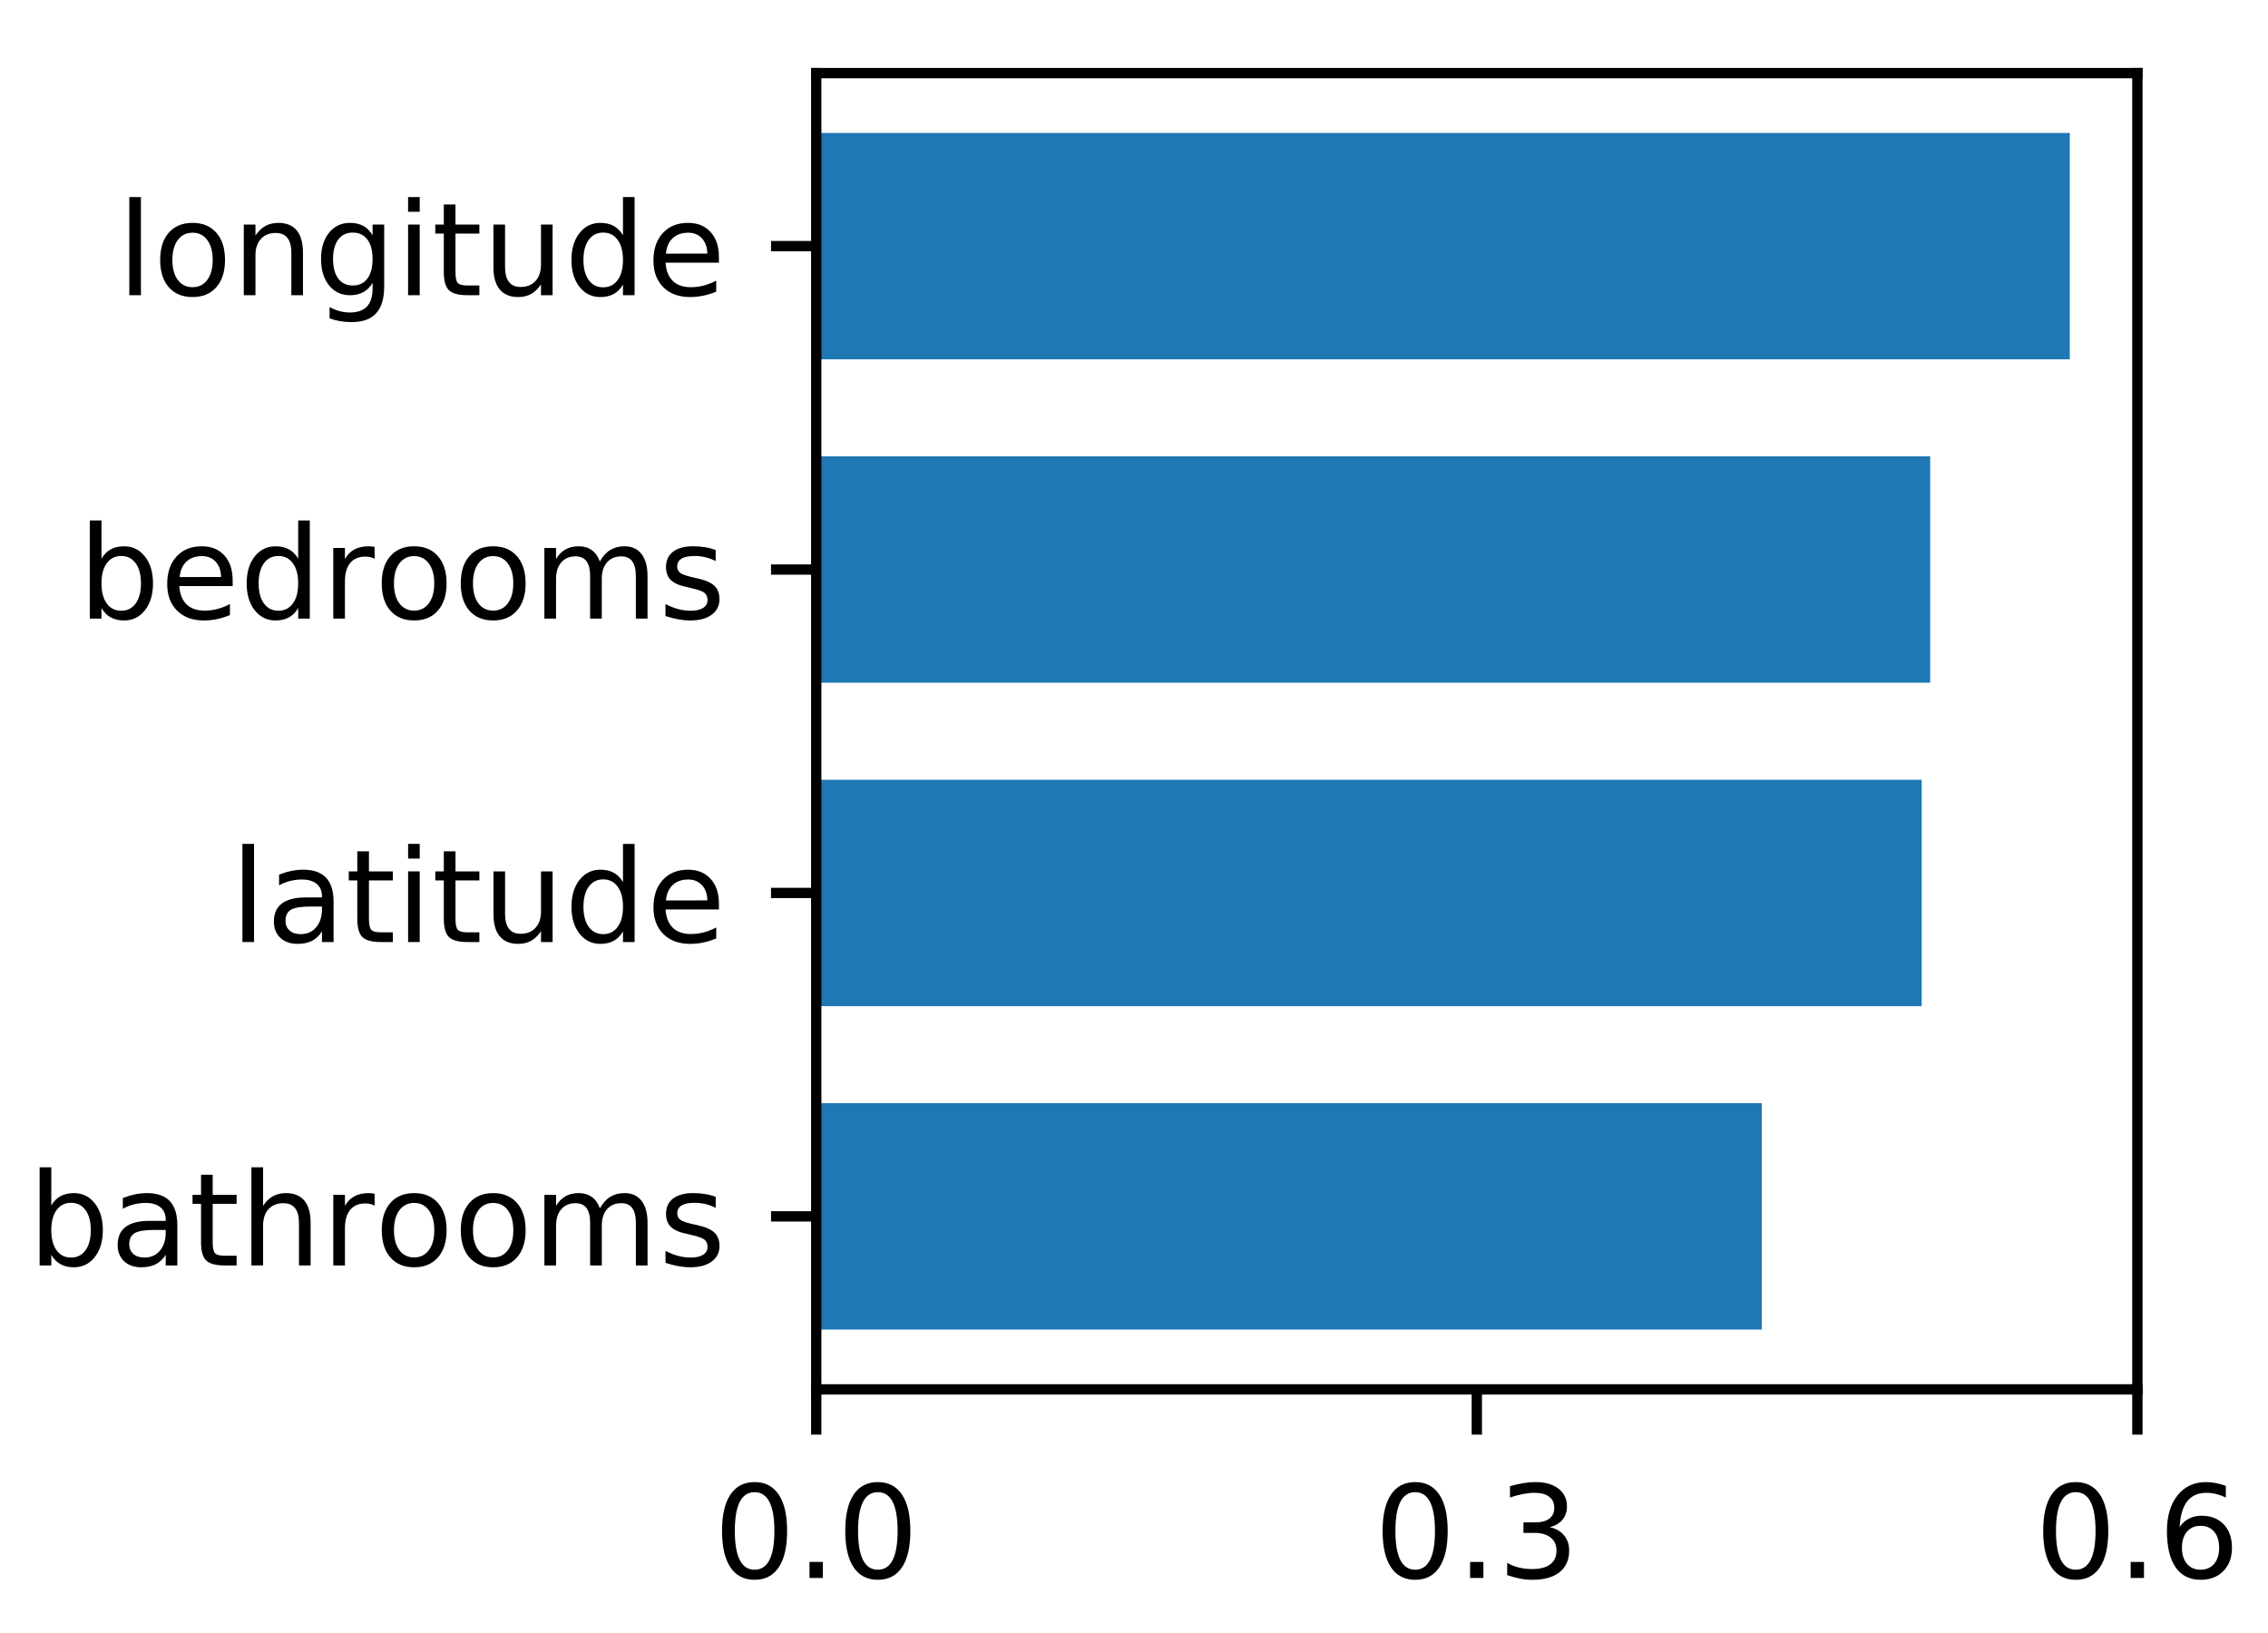
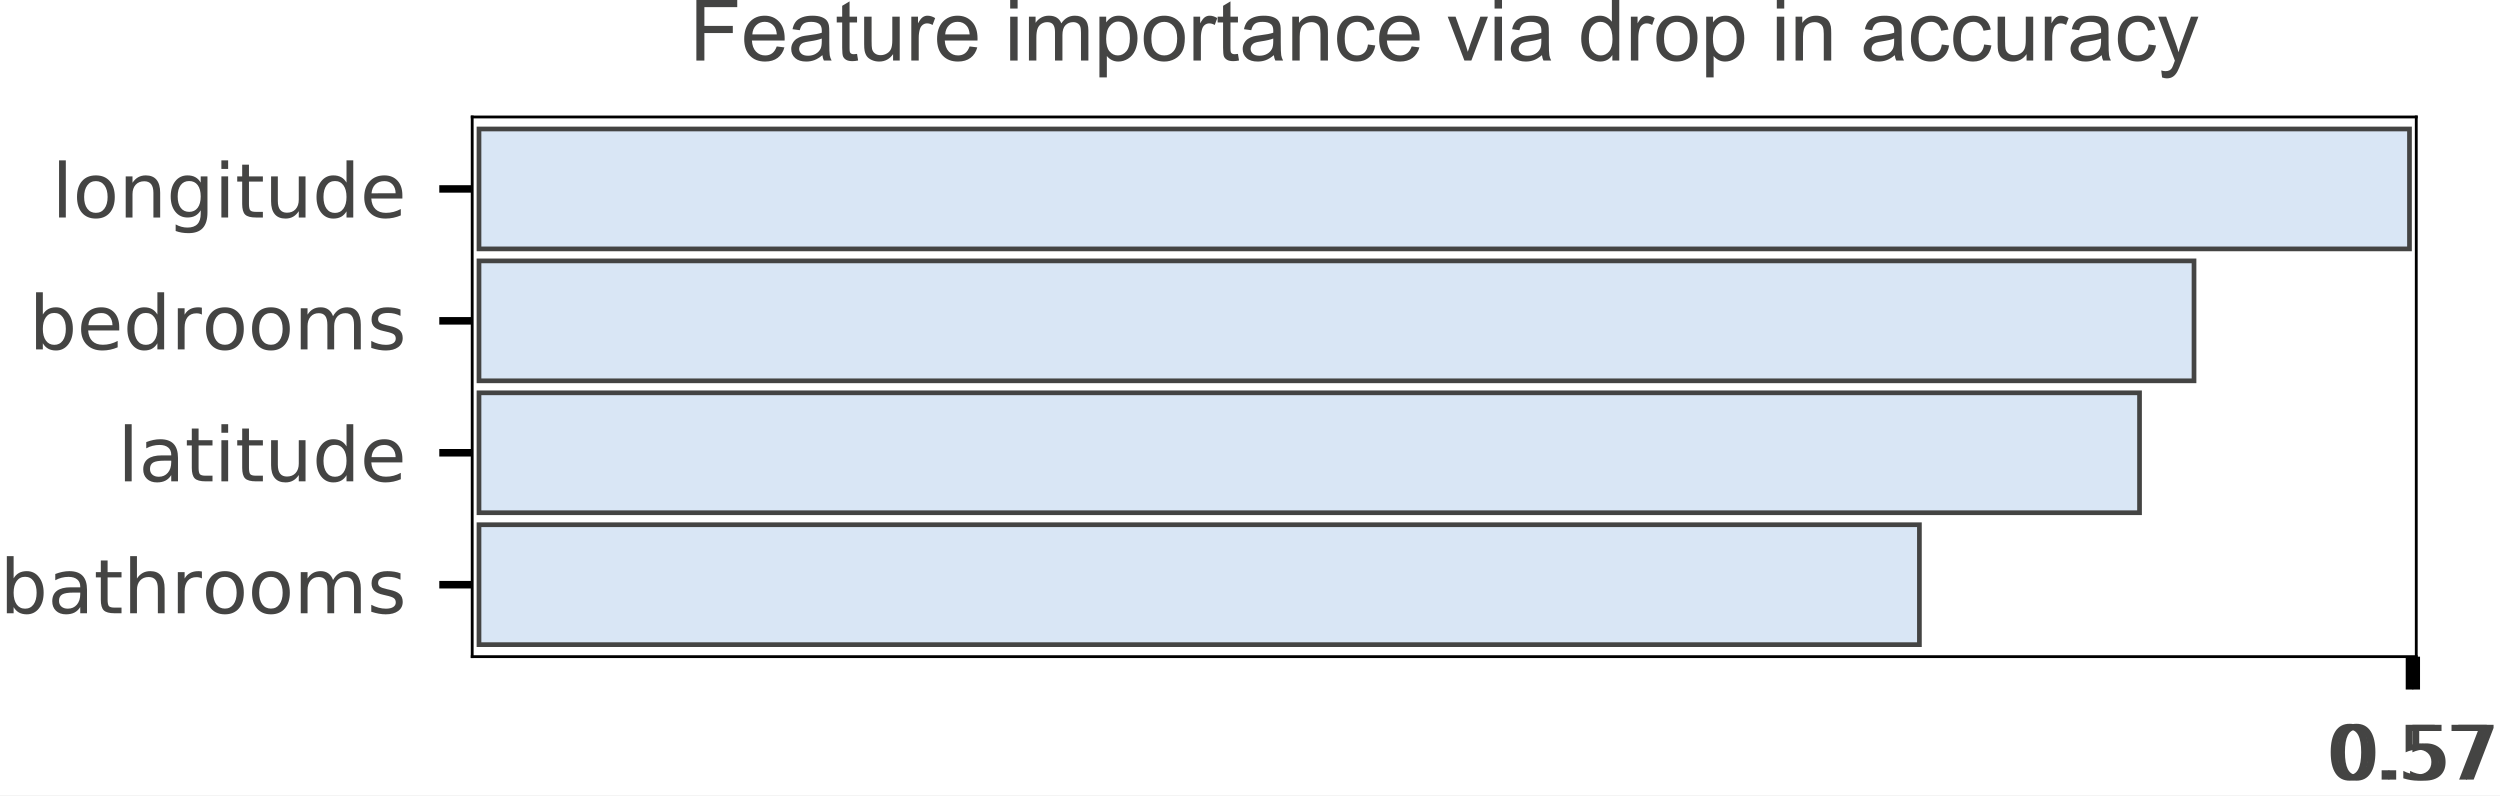
- <svg xmlns="http://www.w3.org/2000/svg" xmlns:xlink="http://www.w3.org/1999/xlink" height="126.398pt" version="1.1" viewBox="0 0 175.582 126.398" width="175.582pt">
+ <svg xmlns="http://www.w3.org/2000/svg" xmlns:xlink="http://www.w3.org/1999/xlink" height="84.585pt" version="1.1" viewBox="0 0 265.905 84.585" width="265.905pt">
  <defs>
    <style type="text/css">
*{stroke-linecap:butt;stroke-linejoin:round;}
  </style>
  </defs>
  <g id="figure_1">
    <g id="patch_1">
-       <path d="M 0 126.398  L 175.582 126.398  L 175.582 0  L 0 0  z " style="fill:#ffffff;" />
+       <path d="M 0 84.585  L 265.905 84.585  L 265.905 0  L 0 0  z " style="fill:#ffffff;" />
    </g>
    <g id="axes_1">
      <g id="patch_2">
-         <path d="M 63.19 107.56  L 165.47 107.56  L 165.47 5.66  L 63.19 5.66  z " style="fill:#ffffff;" />
+         <path d="M 50.224 69.842  L 256.999 69.842  L 256.999 12.442  L 50.224 12.442  z " style="fill:#ffffff;" />
      </g>
      <g id="patch_3">
-         <path clip-path="url(#pc31d99a3a7)" d="M 63.19 102.928  L 136.391 102.928  L 136.391 85.402  L 63.19 85.402  z " style="fill:#1f77b4;" />
+         <path clip-path="url(#pfdb2f5b9d9)" d="M 50.946 13.718  L 256.277 13.718  L 256.277 26.473  L 50.946 26.473  z " style="fill:#d9e6f5;stroke:#444443;stroke-linejoin:miter;stroke-width:0.5;" />
      </g>
      <g id="patch_4">
-         <path clip-path="url(#pc31d99a3a7)" d="M 63.19 77.891  L 148.772 77.891  L 148.772 60.366  L 63.19 60.366  z " style="fill:#1f77b4;" />
+         <path clip-path="url(#pfdb2f5b9d9)" d="M 50.946 27.749  L 233.36 27.749  L 233.36 40.504  L 50.946 40.504  z " style="fill:#d9e6f5;stroke:#444443;stroke-linejoin:miter;stroke-width:0.5;" />
      </g>
      <g id="patch_5">
-         <path clip-path="url(#pc31d99a3a7)" d="M 63.19 52.854  L 149.43 52.854  L 149.43 35.329  L 63.19 35.329  z " style="fill:#1f77b4;" />
+         <path clip-path="url(#pfdb2f5b9d9)" d="M 50.946 41.78  L 227.565 41.78  L 227.565 54.535  L 50.946 54.535  z " style="fill:#d9e6f5;stroke:#444443;stroke-linejoin:miter;stroke-width:0.5;" />
      </g>
      <g id="patch_6">
-         <path clip-path="url(#pc31d99a3a7)" d="M 63.19 27.818  L 160.237 27.818  L 160.237 10.292  L 63.19 10.292  z " style="fill:#1f77b4;" />
+         <path clip-path="url(#pfdb2f5b9d9)" d="M 50.946 55.811  L 204.152 55.811  L 204.152 68.566  L 50.946 68.566  z " style="fill:#d9e6f5;stroke:#444443;stroke-linejoin:miter;stroke-width:0.5;" />
      </g>
      <g id="matplotlib.axis_1">
        <g id="xtick_1">
          <g id="line2d_1">
            <defs>
-               <path d="M 0 0  L 0 3.5  " id="mc02d2077c4" style="stroke:#000000;stroke-width:0.8;" />
-             </defs>
-             <g>
-               <use style="stroke:#000000;stroke-width:0.8;" x="63.19" xlink:href="#mc02d2077c4" y="107.56" />
+               <path d="M 0 0  L 0 3.5  " id="m1417b11c9b" style="stroke:#000000;stroke-width:0.8;" />
+             </defs>
+             <g>
+               <use style="stroke:#000000;stroke-width:0.8;" x="256.277" xlink:href="#m1417b11c9b" y="69.842" />
            </g>
          </g>
          <g id="text_1">
            <defs>
              <path d="M 31.781 66.406  Q 24.172 66.406 20.328 58.906  Q 16.5 51.422 16.5 36.375  Q 16.5 21.391 20.328 13.891  Q 24.172 6.391 31.781 6.391  Q 39.453 6.391 43.281 13.891  Q 47.125 21.391 47.125 36.375  Q 47.125 51.422 43.281 58.906  Q 39.453 66.406 31.781 66.406  z M 31.781 74.219  Q 44.047 74.219 50.516 64.516  Q 56.984 54.828 56.984 36.375  Q 56.984 17.969 50.516 8.266  Q 44.047 -1.422 31.781 -1.422  Q 19.531 -1.422 13.062 8.266  Q 6.594 17.969 6.594 36.375  Q 6.594 54.828 13.062 64.516  Q 19.531 74.219 31.781 74.219  z " id="DejaVuSans-30" />
              <path d="M 10.688 12.406  L 21 12.406  L 21 0  L 10.688 0  z " id="DejaVuSans-2e" />
-             </defs>
-             <g transform="translate(55.23812 122.1584)scale(0.1 -0.1)">
+               <path d="M 10.797 72.906  L 49.516 72.906  L 49.516 64.594  L 19.828 64.594  L 19.828 46.734  Q 21.969 47.469 24.109 47.828  Q 26.266 48.188 28.422 48.188  Q 40.625 48.188 47.75 41.5  Q 54.891 34.812 54.891 23.391  Q 54.891 11.625 47.562 5.094  Q 40.234 -1.422 26.906 -1.422  Q 22.312 -1.422 17.547 -0.641  Q 12.797 0.141 7.719 1.703  L 7.719 11.625  Q 12.109 9.234 16.797 8.062  Q 21.484 6.891 26.703 6.891  Q 35.156 6.891 40.078 11.328  Q 45.016 15.766 45.016 23.391  Q 45.016 31 40.078 35.438  Q 35.156 39.891 26.703 39.891  Q 22.75 39.891 18.812 39.016  Q 14.891 38.141 10.797 36.281  z " id="DejaVuSans-35" />
+               <path d="M 8.203 72.906  L 55.078 72.906  L 55.078 68.703  L 28.609 0  L 18.312 0  L 43.219 64.594  L 8.203 64.594  z " id="DejaVuSans-37" />
+             </defs>
+             <g style="fill:#444443;" transform="translate(247.3704 82.92078)scale(0.08 -0.08)">
              <use xlink:href="#DejaVuSans-30" />
              <use x="63.623" xlink:href="#DejaVuSans-2e" />
-               <use x="95.41" xlink:href="#DejaVuSans-30" />
+               <use x="95.41" xlink:href="#DejaVuSans-35" />
+               <use x="159.033" xlink:href="#DejaVuSans-37" />
            </g>
          </g>
        </g>
        <g id="xtick_2">
          <g id="line2d_2">
            <g>
-               <use style="stroke:#000000;stroke-width:0.8;" x="114.33" xlink:href="#mc02d2077c4" y="107.56" />
+               <use style="stroke:#000000;stroke-width:0.8;" x="256.999" xlink:href="#m1417b11c9b" y="69.842" />
            </g>
          </g>
          <g id="text_2">
-             <defs>
-               <path d="M 40.578 39.312  Q 47.656 37.797 51.625 33  Q 55.609 28.219 55.609 21.188  Q 55.609 10.406 48.188 4.484  Q 40.766 -1.422 27.094 -1.422  Q 22.516 -1.422 17.656 -0.516  Q 12.797 0.391 7.625 2.203  L 7.625 11.719  Q 11.719 9.328 16.594 8.109  Q 21.484 6.891 26.812 6.891  Q 36.078 6.891 40.938 10.547  Q 45.797 14.203 45.797 21.188  Q 45.797 27.641 41.281 31.266  Q 36.766 34.906 28.719 34.906  L 20.219 34.906  L 20.219 43.016  L 29.109 43.016  Q 36.375 43.016 40.234 45.922  Q 44.094 48.828 44.094 54.297  Q 44.094 59.906 40.109 62.906  Q 36.141 65.922 28.719 65.922  Q 24.656 65.922 20.016 65.031  Q 15.375 64.156 9.812 62.312  L 9.812 71.094  Q 15.438 72.656 20.344 73.438  Q 25.25 74.219 29.594 74.219  Q 40.828 74.219 47.359 69.109  Q 53.906 64.016 53.906 55.328  Q 53.906 49.266 50.438 45.094  Q 46.969 40.922 40.578 39.312  z " id="DejaVuSans-33" />
-             </defs>
-             <g transform="translate(106.3784 122.1584)scale(0.1 -0.1)">
+             <g style="fill:#444443;" transform="translate(248.0925 82.92078)scale(0.08 -0.08)">
              <use xlink:href="#DejaVuSans-30" />
              <use x="63.623" xlink:href="#DejaVuSans-2e" />
-               <use x="95.41" xlink:href="#DejaVuSans-33" />
-             </g>
-           </g>
-         </g>
-         <g id="xtick_3">
-           <g id="line2d_3">
-             <g>
-               <use style="stroke:#000000;stroke-width:0.8;" x="165.47" xlink:href="#mc02d2077c4" y="107.56" />
-             </g>
-           </g>
-           <g id="text_3">
-             <defs>
-               <path d="M 33.016 40.375  Q 26.375 40.375 22.484 35.828  Q 18.609 31.297 18.609 23.391  Q 18.609 15.531 22.484 10.953  Q 26.375 6.391 33.016 6.391  Q 39.656 6.391 43.531 10.953  Q 47.406 15.531 47.406 23.391  Q 47.406 31.297 43.531 35.828  Q 39.656 40.375 33.016 40.375  z M 52.594 71.297  L 52.594 62.312  Q 48.875 64.062 45.094 64.984  Q 41.312 65.922 37.594 65.922  Q 27.828 65.922 22.672 59.328  Q 17.531 52.734 16.797 39.406  Q 19.672 43.656 24.016 45.922  Q 28.375 48.188 33.594 48.188  Q 44.578 48.188 50.953 41.516  Q 57.328 34.859 57.328 23.391  Q 57.328 12.156 50.688 5.359  Q 44.047 -1.422 33.016 -1.422  Q 20.359 -1.422 13.672 8.266  Q 6.984 17.969 6.984 36.375  Q 6.984 53.656 15.188 63.938  Q 23.391 74.219 37.203 74.219  Q 40.922 74.219 44.703 73.484  Q 48.484 72.75 52.594 71.297  z " id="DejaVuSans-36" />
-             </defs>
-             <g transform="translate(157.5187 122.1584)scale(0.1 -0.1)">
-               <use xlink:href="#DejaVuSans-30" />
-               <use x="63.623" xlink:href="#DejaVuSans-2e" />
-               <use x="95.41" xlink:href="#DejaVuSans-36" />
+               <use x="95.41" xlink:href="#DejaVuSans-35" />
+               <use x="159.033" xlink:href="#DejaVuSans-37" />
            </g>
          </g>
        </g>
      </g>
      <g id="matplotlib.axis_2">
        <g id="ytick_1">
+           <g id="line2d_3">
+             <defs>
+               <path d="M 0 0  L -3.5 0  " id="m9f3e15256e" style="stroke:#000000;stroke-width:0.8;" />
+             </defs>
+             <g>
+               <use style="stroke:#000000;stroke-width:0.8;" x="50.224" xlink:href="#m9f3e15256e" y="20.095" />
+             </g>
+           </g>
+           <g id="text_3">
+             <defs>
+               <path d="M 9.422 75.984  L 18.406 75.984  L 18.406 0  L 9.422 0  z " id="DejaVuSans-6c" />
+               <path d="M 30.609 48.391  Q 23.391 48.391 19.188 42.75  Q 14.984 37.109 14.984 27.297  Q 14.984 17.484 19.156 11.844  Q 23.344 6.203 30.609 6.203  Q 37.797 6.203 41.984 11.859  Q 46.188 17.531 46.188 27.297  Q 46.188 37.016 41.984 42.703  Q 37.797 48.391 30.609 48.391  z M 30.609 56  Q 42.328 56 49.016 48.375  Q 55.719 40.766 55.719 27.297  Q 55.719 13.875 49.016 6.219  Q 42.328 -1.422 30.609 -1.422  Q 18.844 -1.422 12.172 6.219  Q 5.516 13.875 5.516 27.297  Q 5.516 40.766 12.172 48.375  Q 18.844 56 30.609 56  z " id="DejaVuSans-6f" />
+               <path d="M 54.891 33.016  L 54.891 0  L 45.906 0  L 45.906 32.719  Q 45.906 40.484 42.875 44.328  Q 39.844 48.188 33.797 48.188  Q 26.516 48.188 22.312 43.547  Q 18.109 38.922 18.109 30.906  L 18.109 0  L 9.078 0  L 9.078 54.688  L 18.109 54.688  L 18.109 46.188  Q 21.344 51.125 25.703 53.562  Q 30.078 56 35.797 56  Q 45.219 56 50.047 50.172  Q 54.891 44.344 54.891 33.016  z " id="DejaVuSans-6e" />
+               <path d="M 45.406 27.984  Q 45.406 37.75 41.375 43.109  Q 37.359 48.484 30.078 48.484  Q 22.859 48.484 18.828 43.109  Q 14.797 37.75 14.797 27.984  Q 14.797 18.266 18.828 12.891  Q 22.859 7.516 30.078 7.516  Q 37.359 7.516 41.375 12.891  Q 45.406 18.266 45.406 27.984  z M 54.391 6.781  Q 54.391 -7.172 48.188 -13.984  Q 42 -20.797 29.203 -20.797  Q 24.469 -20.797 20.266 -20.094  Q 16.062 -19.391 12.109 -17.922  L 12.109 -9.188  Q 16.062 -11.328 19.922 -12.344  Q 23.781 -13.375 27.781 -13.375  Q 36.625 -13.375 41.016 -8.766  Q 45.406 -4.156 45.406 5.172  L 45.406 9.625  Q 42.625 4.781 38.281 2.391  Q 33.938 0 27.875 0  Q 17.828 0 11.672 7.656  Q 5.516 15.328 5.516 27.984  Q 5.516 40.672 11.672 48.328  Q 17.828 56 27.875 56  Q 33.938 56 38.281 53.609  Q 42.625 51.219 45.406 46.391  L 45.406 54.688  L 54.391 54.688  z " id="DejaVuSans-67" />
+               <path d="M 9.422 54.688  L 18.406 54.688  L 18.406 0  L 9.422 0  z M 9.422 75.984  L 18.406 75.984  L 18.406 64.594  L 9.422 64.594  z " id="DejaVuSans-69" />
+               <path d="M 18.312 70.219  L 18.312 54.688  L 36.812 54.688  L 36.812 47.703  L 18.312 47.703  L 18.312 18.016  Q 18.312 11.328 20.141 9.422  Q 21.969 7.516 27.594 7.516  L 36.812 7.516  L 36.812 0  L 27.594 0  Q 17.188 0 13.234 3.875  Q 9.281 7.766 9.281 18.016  L 9.281 47.703  L 2.688 47.703  L 2.688 54.688  L 9.281 54.688  L 9.281 70.219  z " id="DejaVuSans-74" />
+               <path d="M 8.5 21.578  L 8.5 54.688  L 17.484 54.688  L 17.484 21.922  Q 17.484 14.156 20.5 10.266  Q 23.531 6.391 29.594 6.391  Q 36.859 6.391 41.078 11.031  Q 45.312 15.672 45.312 23.688  L 45.312 54.688  L 54.297 54.688  L 54.297 0  L 45.312 0  L 45.312 8.406  Q 42.047 3.422 37.719 1  Q 33.406 -1.422 27.688 -1.422  Q 18.266 -1.422 13.375 4.438  Q 8.5 10.297 8.5 21.578  z M 31.109 56  z " id="DejaVuSans-75" />
+               <path d="M 45.406 46.391  L 45.406 75.984  L 54.391 75.984  L 54.391 0  L 45.406 0  L 45.406 8.203  Q 42.578 3.328 38.25 0.953  Q 33.938 -1.422 27.875 -1.422  Q 17.969 -1.422 11.734 6.484  Q 5.516 14.406 5.516 27.297  Q 5.516 40.188 11.734 48.094  Q 17.969 56 27.875 56  Q 33.938 56 38.25 53.625  Q 42.578 51.266 45.406 46.391  z M 14.797 27.297  Q 14.797 17.391 18.875 11.75  Q 22.953 6.109 30.078 6.109  Q 37.203 6.109 41.297 11.75  Q 45.406 17.391 45.406 27.297  Q 45.406 37.203 41.297 42.844  Q 37.203 48.484 30.078 48.484  Q 22.953 48.484 18.875 42.844  Q 14.797 37.203 14.797 27.297  z " id="DejaVuSans-64" />
+               <path d="M 56.203 29.594  L 56.203 25.203  L 14.891 25.203  Q 15.484 15.922 20.484 11.062  Q 25.484 6.203 34.422 6.203  Q 39.594 6.203 44.453 7.469  Q 49.312 8.734 54.109 11.281  L 54.109 2.781  Q 49.266 0.734 44.188 -0.344  Q 39.109 -1.422 33.891 -1.422  Q 20.797 -1.422 13.156 6.188  Q 5.516 13.812 5.516 26.812  Q 5.516 40.234 12.766 48.109  Q 20.016 56 32.328 56  Q 43.359 56 49.781 48.891  Q 56.203 41.797 56.203 29.594  z M 47.219 32.234  Q 47.125 39.594 43.094 43.984  Q 39.062 48.391 32.422 48.391  Q 24.906 48.391 20.391 44.141  Q 15.875 39.891 15.188 32.172  z " id="DejaVuSans-65" />
+             </defs>
+             <g style="fill:#444443;" transform="translate(5.5275 23.13474)scale(0.08 -0.08)">
+               <use xlink:href="#DejaVuSans-6c" />
+               <use x="27.783" xlink:href="#DejaVuSans-6f" />
+               <use x="88.965" xlink:href="#DejaVuSans-6e" />
+               <use x="152.344" xlink:href="#DejaVuSans-67" />
+               <use x="215.82" xlink:href="#DejaVuSans-69" />
+               <use x="243.604" xlink:href="#DejaVuSans-74" />
+               <use x="282.812" xlink:href="#DejaVuSans-75" />
+               <use x="346.191" xlink:href="#DejaVuSans-64" />
+               <use x="409.668" xlink:href="#DejaVuSans-65" />
+             </g>
+           </g>
+         </g>
+         <g id="ytick_2">
          <g id="line2d_4">
-             <defs>
-               <path d="M 0 0  L -3.5 0  " id="ma8b361cb1b" style="stroke:#000000;stroke-width:0.8;" />
-             </defs>
-             <g>
-               <use style="stroke:#000000;stroke-width:0.8;" x="63.19" xlink:href="#ma8b361cb1b" y="94.165" />
+             <g>
+               <use style="stroke:#000000;stroke-width:0.8;" x="50.224" xlink:href="#m9f3e15256e" y="34.126" />
            </g>
          </g>
          <g id="text_4">
            <defs>
              <path d="M 48.688 27.297  Q 48.688 37.203 44.609 42.844  Q 40.531 48.484 33.406 48.484  Q 26.266 48.484 22.188 42.844  Q 18.109 37.203 18.109 27.297  Q 18.109 17.391 22.188 11.75  Q 26.266 6.109 33.406 6.109  Q 40.531 6.109 44.609 11.75  Q 48.688 17.391 48.688 27.297  z M 18.109 46.391  Q 20.953 51.266 25.266 53.625  Q 29.594 56 35.594 56  Q 45.562 56 51.781 48.094  Q 58.016 40.188 58.016 27.297  Q 58.016 14.406 51.781 6.484  Q 45.562 -1.422 35.594 -1.422  Q 29.594 -1.422 25.266 0.953  Q 20.953 3.328 18.109 8.203  L 18.109 0  L 9.078 0  L 9.078 75.984  L 18.109 75.984  z " id="DejaVuSans-62" />
-               <path d="M 34.281 27.484  Q 23.391 27.484 19.188 25  Q 14.984 22.516 14.984 16.5  Q 14.984 11.719 18.141 8.906  Q 21.297 6.109 26.703 6.109  Q 34.188 6.109 38.703 11.406  Q 43.219 16.703 43.219 25.484  L 43.219 27.484  z M 52.203 31.203  L 52.203 0  L 43.219 0  L 43.219 8.297  Q 40.141 3.328 35.547 0.953  Q 30.953 -1.422 24.312 -1.422  Q 15.922 -1.422 10.953 3.297  Q 6 8.016 6 15.922  Q 6 25.141 12.172 29.828  Q 18.359 34.516 30.609 34.516  L 43.219 34.516  L 43.219 35.406  Q 43.219 41.609 39.141 45  Q 35.062 48.391 27.688 48.391  Q 23 48.391 18.547 47.266  Q 14.109 46.141 10.016 43.891  L 10.016 52.203  Q 14.938 54.109 19.578 55.047  Q 24.219 56 28.609 56  Q 40.484 56 46.344 49.844  Q 52.203 43.703 52.203 31.203  z " id="DejaVuSans-61" />
-               <path d="M 18.312 70.219  L 18.312 54.688  L 36.812 54.688  L 36.812 47.703  L 18.312 47.703  L 18.312 18.016  Q 18.312 11.328 20.141 9.422  Q 21.969 7.516 27.594 7.516  L 36.812 7.516  L 36.812 0  L 27.594 0  Q 17.188 0 13.234 3.875  Q 9.281 7.766 9.281 18.016  L 9.281 47.703  L 2.688 47.703  L 2.688 54.688  L 9.281 54.688  L 9.281 70.219  z " id="DejaVuSans-74" />
-               <path d="M 54.891 33.016  L 54.891 0  L 45.906 0  L 45.906 32.719  Q 45.906 40.484 42.875 44.328  Q 39.844 48.188 33.797 48.188  Q 26.516 48.188 22.312 43.547  Q 18.109 38.922 18.109 30.906  L 18.109 0  L 9.078 0  L 9.078 75.984  L 18.109 75.984  L 18.109 46.188  Q 21.344 51.125 25.703 53.562  Q 30.078 56 35.797 56  Q 45.219 56 50.047 50.172  Q 54.891 44.344 54.891 33.016  z " id="DejaVuSans-68" />
              <path d="M 41.109 46.297  Q 39.594 47.172 37.812 47.578  Q 36.031 48 33.891 48  Q 26.266 48 22.188 43.047  Q 18.109 38.094 18.109 28.812  L 18.109 0  L 9.078 0  L 9.078 54.688  L 18.109 54.688  L 18.109 46.188  Q 20.953 51.172 25.484 53.578  Q 30.031 56 36.531 56  Q 37.453 56 38.578 55.875  Q 39.703 55.766 41.062 55.516  z " id="DejaVuSans-72" />
-               <path d="M 30.609 48.391  Q 23.391 48.391 19.188 42.75  Q 14.984 37.109 14.984 27.297  Q 14.984 17.484 19.156 11.844  Q 23.344 6.203 30.609 6.203  Q 37.797 6.203 41.984 11.859  Q 46.188 17.531 46.188 27.297  Q 46.188 37.016 41.984 42.703  Q 37.797 48.391 30.609 48.391  z M 30.609 56  Q 42.328 56 49.016 48.375  Q 55.719 40.766 55.719 27.297  Q 55.719 13.875 49.016 6.219  Q 42.328 -1.422 30.609 -1.422  Q 18.844 -1.422 12.172 6.219  Q 5.516 13.875 5.516 27.297  Q 5.516 40.766 12.172 48.375  Q 18.844 56 30.609 56  z " id="DejaVuSans-6f" />
              <path d="M 52 44.188  Q 55.375 50.25 60.062 53.125  Q 64.75 56 71.094 56  Q 79.641 56 84.281 50.016  Q 88.922 44.047 88.922 33.016  L 88.922 0  L 79.891 0  L 79.891 32.719  Q 79.891 40.578 77.094 44.375  Q 74.312 48.188 68.609 48.188  Q 61.625 48.188 57.562 43.547  Q 53.516 38.922 53.516 30.906  L 53.516 0  L 44.484 0  L 44.484 32.719  Q 44.484 40.625 41.703 44.406  Q 38.922 48.188 33.109 48.188  Q 26.219 48.188 22.156 43.531  Q 18.109 38.875 18.109 30.906  L 18.109 0  L 9.078 0  L 9.078 54.688  L 18.109 54.688  L 18.109 46.188  Q 21.188 51.219 25.484 53.609  Q 29.781 56 35.688 56  Q 41.656 56 45.828 52.969  Q 50 49.953 52 44.188  z " id="DejaVuSans-6d" />
              <path d="M 44.281 53.078  L 44.281 44.578  Q 40.484 46.531 36.375 47.5  Q 32.281 48.484 27.875 48.484  Q 21.188 48.484 17.844 46.438  Q 14.5 44.391 14.5 40.281  Q 14.5 37.156 16.891 35.375  Q 19.281 33.594 26.516 31.984  L 29.594 31.297  Q 39.156 29.25 43.188 25.516  Q 47.219 21.781 47.219 15.094  Q 47.219 7.469 41.188 3.016  Q 35.156 -1.422 24.609 -1.422  Q 20.219 -1.422 15.453 -0.562  Q 10.688 0.297 5.422 2  L 5.422 11.281  Q 10.406 8.688 15.234 7.391  Q 20.062 6.109 24.812 6.109  Q 31.156 6.109 34.562 8.281  Q 37.984 10.453 37.984 14.406  Q 37.984 18.062 35.516 20.016  Q 33.062 21.969 24.703 23.781  L 21.578 24.516  Q 13.234 26.266 9.516 29.906  Q 5.812 33.547 5.812 39.891  Q 5.812 47.609 11.281 51.797  Q 16.75 56 26.812 56  Q 31.781 56 36.172 55.266  Q 40.578 54.547 44.281 53.078  z " id="DejaVuSans-73" />
            </defs>
-             <g transform="translate(2.16 97.9645)scale(0.1 -0.1)">
+             <g style="fill:#444443;" transform="translate(3.1075 37.16585)scale(0.08 -0.08)">
+               <use xlink:href="#DejaVuSans-62" />
+               <use x="63.477" xlink:href="#DejaVuSans-65" />
+               <use x="125" xlink:href="#DejaVuSans-64" />
+               <use x="188.477" xlink:href="#DejaVuSans-72" />
+               <use x="229.559" xlink:href="#DejaVuSans-6f" />
+               <use x="290.74" xlink:href="#DejaVuSans-6f" />
+               <use x="351.922" xlink:href="#DejaVuSans-6d" />
+               <use x="449.334" xlink:href="#DejaVuSans-73" />
+             </g>
+           </g>
+         </g>
+         <g id="ytick_3">
+           <g id="line2d_5">
+             <g>
+               <use style="stroke:#000000;stroke-width:0.8;" x="50.224" xlink:href="#m9f3e15256e" y="48.158" />
+             </g>
+           </g>
+           <g id="text_5">
+             <defs>
+               <path d="M 34.281 27.484  Q 23.391 27.484 19.188 25  Q 14.984 22.516 14.984 16.5  Q 14.984 11.719 18.141 8.906  Q 21.297 6.109 26.703 6.109  Q 34.188 6.109 38.703 11.406  Q 43.219 16.703 43.219 25.484  L 43.219 27.484  z M 52.203 31.203  L 52.203 0  L 43.219 0  L 43.219 8.297  Q 40.141 3.328 35.547 0.953  Q 30.953 -1.422 24.312 -1.422  Q 15.922 -1.422 10.953 3.297  Q 6 8.016 6 15.922  Q 6 25.141 12.172 29.828  Q 18.359 34.516 30.609 34.516  L 43.219 34.516  L 43.219 35.406  Q 43.219 41.609 39.141 45  Q 35.062 48.391 27.688 48.391  Q 23 48.391 18.547 47.266  Q 14.109 46.141 10.016 43.891  L 10.016 52.203  Q 14.938 54.109 19.578 55.047  Q 24.219 56 28.609 56  Q 40.484 56 46.344 49.844  Q 52.203 43.703 52.203 31.203  z " id="DejaVuSans-61" />
+             </defs>
+             <g style="fill:#444443;" transform="translate(12.5325 51.19696)scale(0.08 -0.08)">
+               <use xlink:href="#DejaVuSans-6c" />
+               <use x="27.783" xlink:href="#DejaVuSans-61" />
+               <use x="89.062" xlink:href="#DejaVuSans-74" />
+               <use x="128.271" xlink:href="#DejaVuSans-69" />
+               <use x="156.055" xlink:href="#DejaVuSans-74" />
+               <use x="195.264" xlink:href="#DejaVuSans-75" />
+               <use x="258.643" xlink:href="#DejaVuSans-64" />
+               <use x="322.119" xlink:href="#DejaVuSans-65" />
+             </g>
+           </g>
+         </g>
+         <g id="ytick_4">
+           <g id="line2d_6">
+             <g>
+               <use style="stroke:#000000;stroke-width:0.8;" x="50.224" xlink:href="#m9f3e15256e" y="62.189" />
+             </g>
+           </g>
+           <g id="text_6">
+             <defs>
+               <path d="M 54.891 33.016  L 54.891 0  L 45.906 0  L 45.906 32.719  Q 45.906 40.484 42.875 44.328  Q 39.844 48.188 33.797 48.188  Q 26.516 48.188 22.312 43.547  Q 18.109 38.922 18.109 30.906  L 18.109 0  L 9.078 0  L 9.078 75.984  L 18.109 75.984  L 18.109 46.188  Q 21.344 51.125 25.703 53.562  Q 30.078 56 35.797 56  Q 45.219 56 50.047 50.172  Q 54.891 44.344 54.891 33.016  z " id="DejaVuSans-68" />
+             </defs>
+             <g style="fill:#444443;" transform="translate(0 65.22807)scale(0.08 -0.08)">
              <use xlink:href="#DejaVuSans-62" />
              <use x="63.477" xlink:href="#DejaVuSans-61" />
              <use x="124.756" xlink:href="#DejaVuSans-74" />
              <use x="163.965" xlink:href="#DejaVuSans-68" />
              <use x="227.344" xlink:href="#DejaVuSans-72" />
              <use x="268.426" xlink:href="#DejaVuSans-6f" />
              <use x="329.607" xlink:href="#DejaVuSans-6f" />
              <use x="390.789" xlink:href="#DejaVuSans-6d" />
              <use x="488.201" xlink:href="#DejaVuSans-73" />
            </g>
          </g>
        </g>
-         <g id="ytick_2">
-           <g id="line2d_5">
-             <g>
-               <use style="stroke:#000000;stroke-width:0.8;" x="63.19" xlink:href="#ma8b361cb1b" y="69.128" />
-             </g>
-           </g>
-           <g id="text_5">
-             <defs>
-               <path d="M 9.422 75.984  L 18.406 75.984  L 18.406 0  L 9.422 0  z " id="DejaVuSans-6c" />
-               <path d="M 9.422 54.688  L 18.406 54.688  L 18.406 0  L 9.422 0  z M 9.422 75.984  L 18.406 75.984  L 18.406 64.594  L 9.422 64.594  z " id="DejaVuSans-69" />
-               <path d="M 8.5 21.578  L 8.5 54.688  L 17.484 54.688  L 17.484 21.922  Q 17.484 14.156 20.5 10.266  Q 23.531 6.391 29.594 6.391  Q 36.859 6.391 41.078 11.031  Q 45.312 15.672 45.312 23.688  L 45.312 54.688  L 54.297 54.688  L 54.297 0  L 45.312 0  L 45.312 8.406  Q 42.047 3.422 37.719 1  Q 33.406 -1.422 27.688 -1.422  Q 18.266 -1.422 13.375 4.438  Q 8.5 10.297 8.5 21.578  z M 31.109 56  z " id="DejaVuSans-75" />
-               <path d="M 45.406 46.391  L 45.406 75.984  L 54.391 75.984  L 54.391 0  L 45.406 0  L 45.406 8.203  Q 42.578 3.328 38.25 0.953  Q 33.938 -1.422 27.875 -1.422  Q 17.969 -1.422 11.734 6.484  Q 5.516 14.406 5.516 27.297  Q 5.516 40.188 11.734 48.094  Q 17.969 56 27.875 56  Q 33.938 56 38.25 53.625  Q 42.578 51.266 45.406 46.391  z M 14.797 27.297  Q 14.797 17.391 18.875 11.75  Q 22.953 6.109 30.078 6.109  Q 37.203 6.109 41.297 11.75  Q 45.406 17.391 45.406 27.297  Q 45.406 37.203 41.297 42.844  Q 37.203 48.484 30.078 48.484  Q 22.953 48.484 18.875 42.844  Q 14.797 37.203 14.797 27.297  z " id="DejaVuSans-64" />
-               <path d="M 56.203 29.594  L 56.203 25.203  L 14.891 25.203  Q 15.484 15.922 20.484 11.062  Q 25.484 6.203 34.422 6.203  Q 39.594 6.203 44.453 7.469  Q 49.312 8.734 54.109 11.281  L 54.109 2.781  Q 49.266 0.734 44.188 -0.344  Q 39.109 -1.422 33.891 -1.422  Q 20.797 -1.422 13.156 6.188  Q 5.516 13.812 5.516 26.812  Q 5.516 40.234 12.766 48.109  Q 20.016 56 32.328 56  Q 43.359 56 49.781 48.891  Q 56.203 41.797 56.203 29.594  z M 47.219 32.234  Q 47.125 39.594 43.094 43.984  Q 39.062 48.391 32.422 48.391  Q 24.906 48.391 20.391 44.141  Q 15.875 39.891 15.188 32.172  z " id="DejaVuSans-65" />
-             </defs>
-             <g transform="translate(17.82562 72.92765)scale(0.1 -0.1)">
-               <use xlink:href="#DejaVuSans-6c" />
-               <use x="27.783" xlink:href="#DejaVuSans-61" />
-               <use x="89.062" xlink:href="#DejaVuSans-74" />
-               <use x="128.271" xlink:href="#DejaVuSans-69" />
-               <use x="156.055" xlink:href="#DejaVuSans-74" />
-               <use x="195.264" xlink:href="#DejaVuSans-75" />
-               <use x="258.643" xlink:href="#DejaVuSans-64" />
-               <use x="322.119" xlink:href="#DejaVuSans-65" />
-             </g>
-           </g>
-         </g>
-         <g id="ytick_3">
-           <g id="line2d_6">
-             <g>
-               <use style="stroke:#000000;stroke-width:0.8;" x="63.19" xlink:href="#ma8b361cb1b" y="44.092" />
-             </g>
-           </g>
-           <g id="text_6">
-             <g transform="translate(6.044375 47.89079)scale(0.1 -0.1)">
-               <use xlink:href="#DejaVuSans-62" />
-               <use x="63.477" xlink:href="#DejaVuSans-65" />
-               <use x="125" xlink:href="#DejaVuSans-64" />
-               <use x="188.477" xlink:href="#DejaVuSans-72" />
-               <use x="229.559" xlink:href="#DejaVuSans-6f" />
-               <use x="290.74" xlink:href="#DejaVuSans-6f" />
-               <use x="351.922" xlink:href="#DejaVuSans-6d" />
-               <use x="449.334" xlink:href="#DejaVuSans-73" />
-             </g>
-           </g>
-         </g>
-         <g id="ytick_4">
-           <g id="line2d_7">
-             <g>
-               <use style="stroke:#000000;stroke-width:0.8;" x="63.19" xlink:href="#ma8b361cb1b" y="19.055" />
-             </g>
-           </g>
-           <g id="text_7">
-             <defs>
-               <path d="M 54.891 33.016  L 54.891 0  L 45.906 0  L 45.906 32.719  Q 45.906 40.484 42.875 44.328  Q 39.844 48.188 33.797 48.188  Q 26.516 48.188 22.312 43.547  Q 18.109 38.922 18.109 30.906  L 18.109 0  L 9.078 0  L 9.078 54.688  L 18.109 54.688  L 18.109 46.188  Q 21.344 51.125 25.703 53.562  Q 30.078 56 35.797 56  Q 45.219 56 50.047 50.172  Q 54.891 44.344 54.891 33.016  z " id="DejaVuSans-6e" />
-               <path d="M 45.406 27.984  Q 45.406 37.75 41.375 43.109  Q 37.359 48.484 30.078 48.484  Q 22.859 48.484 18.828 43.109  Q 14.797 37.75 14.797 27.984  Q 14.797 18.266 18.828 12.891  Q 22.859 7.516 30.078 7.516  Q 37.359 7.516 41.375 12.891  Q 45.406 18.266 45.406 27.984  z M 54.391 6.781  Q 54.391 -7.172 48.188 -13.984  Q 42 -20.797 29.203 -20.797  Q 24.469 -20.797 20.266 -20.094  Q 16.062 -19.391 12.109 -17.922  L 12.109 -9.188  Q 16.062 -11.328 19.922 -12.344  Q 23.781 -13.375 27.781 -13.375  Q 36.625 -13.375 41.016 -8.766  Q 45.406 -4.156 45.406 5.172  L 45.406 9.625  Q 42.625 4.781 38.281 2.391  Q 33.938 0 27.875 0  Q 17.828 0 11.672 7.656  Q 5.516 15.328 5.516 27.984  Q 5.516 40.672 11.672 48.328  Q 17.828 56 27.875 56  Q 33.938 56 38.281 53.609  Q 42.625 51.219 45.406 46.391  L 45.406 54.688  L 54.391 54.688  z " id="DejaVuSans-67" />
-             </defs>
-             <g transform="translate(9.069375 22.85394)scale(0.1 -0.1)">
-               <use xlink:href="#DejaVuSans-6c" />
-               <use x="27.783" xlink:href="#DejaVuSans-6f" />
-               <use x="88.965" xlink:href="#DejaVuSans-6e" />
-               <use x="152.344" xlink:href="#DejaVuSans-67" />
-               <use x="215.82" xlink:href="#DejaVuSans-69" />
-               <use x="243.604" xlink:href="#DejaVuSans-74" />
-               <use x="282.812" xlink:href="#DejaVuSans-75" />
-               <use x="346.191" xlink:href="#DejaVuSans-64" />
-               <use x="409.668" xlink:href="#DejaVuSans-65" />
-             </g>
-           </g>
-         </g>
      </g>
      <g id="patch_7">
-         <path d="M 63.19 107.56  L 63.19 5.66  " style="fill:none;stroke:#000000;stroke-linecap:square;stroke-linejoin:miter;stroke-width:0.8;" />
+         <path d="M 50.224 69.842  L 50.224 12.442  " style="fill:none;stroke:#000000;stroke-linecap:square;stroke-linejoin:miter;stroke-width:0.3;" />
      </g>
      <g id="patch_8">
-         <path d="M 165.47 107.56  L 165.47 5.66  " style="fill:none;stroke:#000000;stroke-linecap:square;stroke-linejoin:miter;stroke-width:0.8;" />
+         <path d="M 256.999 69.842  L 256.999 12.442  " style="fill:none;stroke:#000000;stroke-linecap:square;stroke-linejoin:miter;stroke-width:0.3;" />
      </g>
      <g id="patch_9">
-         <path d="M 63.19 107.56  L 165.47 107.56  " style="fill:none;stroke:#000000;stroke-linecap:square;stroke-linejoin:miter;stroke-width:0.8;" />
+         <path d="M 50.224 69.842  L 256.999 69.842  " style="fill:none;stroke:#000000;stroke-linecap:square;stroke-linejoin:miter;stroke-width:0.3;" />
      </g>
      <g id="patch_10">
-         <path d="M 63.19 5.66  L 165.47 5.66  " style="fill:none;stroke:#000000;stroke-linecap:square;stroke-linejoin:miter;stroke-width:0.8;" />
+         <path d="M 50.224 12.442  L 256.999 12.442  " style="fill:none;stroke:#000000;stroke-linecap:square;stroke-linejoin:miter;stroke-width:0.3;" />
+       </g>
+       <g id="text_7">
+         <defs>
+           <path d="M 8.203 0  L 8.203 71.578  L 56.5 71.578  L 56.5 63.141  L 17.672 63.141  L 17.672 40.969  L 51.266 40.969  L 51.266 32.516  L 17.672 32.516  L 17.672 0  z " id="ArialMT-46" />
+           <path d="M 42.094 16.703  L 51.172 15.578  Q 49.031 7.625 43.219 3.219  Q 37.406 -1.172 28.375 -1.172  Q 17 -1.172 10.328 5.828  Q 3.656 12.844 3.656 25.484  Q 3.656 38.578 10.391 45.797  Q 17.141 53.031 27.875 53.031  Q 38.281 53.031 44.875 45.953  Q 51.469 38.875 51.469 26.031  Q 51.469 25.25 51.422 23.688  L 12.75 23.688  Q 13.234 15.141 17.578 10.594  Q 21.922 6.062 28.422 6.062  Q 33.25 6.062 36.672 8.594  Q 40.094 11.141 42.094 16.703  z M 13.234 30.906  L 42.188 30.906  Q 41.609 37.453 38.875 40.719  Q 34.672 45.797 27.984 45.797  Q 21.922 45.797 17.797 41.75  Q 13.672 37.703 13.234 30.906  z " id="ArialMT-65" />
+           <path d="M 40.438 6.391  Q 35.547 2.25 31.031 0.531  Q 26.516 -1.172 21.344 -1.172  Q 12.797 -1.172 8.203 3  Q 3.609 7.172 3.609 13.672  Q 3.609 17.484 5.344 20.625  Q 7.078 23.781 9.891 25.688  Q 12.703 27.594 16.219 28.562  Q 18.797 29.25 24.031 29.891  Q 34.672 31.156 39.703 32.906  Q 39.75 34.719 39.75 35.203  Q 39.75 40.578 37.25 42.781  Q 33.891 45.75 27.25 45.75  Q 21.047 45.75 18.094 43.578  Q 15.141 41.406 13.719 35.891  L 5.125 37.062  Q 6.297 42.578 8.984 45.969  Q 11.672 49.359 16.75 51.188  Q 21.828 53.031 28.516 53.031  Q 35.156 53.031 39.297 51.469  Q 43.453 49.906 45.406 47.531  Q 47.359 45.172 48.141 41.547  Q 48.578 39.312 48.578 33.453  L 48.578 21.734  Q 48.578 9.469 49.141 6.219  Q 49.703 2.984 51.375 0  L 42.188 0  Q 40.828 2.734 40.438 6.391  z M 39.703 26.031  Q 34.906 24.078 25.344 22.703  Q 19.922 21.922 17.672 20.938  Q 15.438 19.969 14.203 18.094  Q 12.984 16.219 12.984 13.922  Q 12.984 10.406 15.641 8.062  Q 18.312 5.719 23.438 5.719  Q 28.516 5.719 32.469 7.938  Q 36.422 10.156 38.281 14.016  Q 39.703 17 39.703 22.797  z " id="ArialMT-61" />
+           <path d="M 25.781 7.859  L 27.047 0.094  Q 23.344 -0.688 20.406 -0.688  Q 15.625 -0.688 12.984 0.828  Q 10.359 2.344 9.281 4.812  Q 8.203 7.281 8.203 15.188  L 8.203 45.016  L 1.766 45.016  L 1.766 51.859  L 8.203 51.859  L 8.203 64.703  L 16.938 69.969  L 16.938 51.859  L 25.781 51.859  L 25.781 45.016  L 16.938 45.016  L 16.938 14.703  Q 16.938 10.938 17.406 9.859  Q 17.875 8.797 18.922 8.156  Q 19.969 7.516 21.922 7.516  Q 23.391 7.516 25.781 7.859  z " id="ArialMT-74" />
+           <path d="M 40.578 0  L 40.578 7.625  Q 34.516 -1.172 24.125 -1.172  Q 19.531 -1.172 15.547 0.578  Q 11.578 2.344 9.641 5  Q 7.719 7.672 6.938 11.531  Q 6.391 14.109 6.391 19.734  L 6.391 51.859  L 15.188 51.859  L 15.188 23.094  Q 15.188 16.219 15.719 13.812  Q 16.547 10.359 19.234 8.375  Q 21.922 6.391 25.875 6.391  Q 29.828 6.391 33.297 8.422  Q 36.766 10.453 38.203 13.938  Q 39.656 17.438 39.656 24.078  L 39.656 51.859  L 48.438 51.859  L 48.438 0  z " id="ArialMT-75" />
+           <path d="M 6.5 0  L 6.5 51.859  L 14.406 51.859  L 14.406 44  Q 17.438 49.516 20 51.266  Q 22.562 53.031 25.641 53.031  Q 30.078 53.031 34.672 50.203  L 31.641 42.047  Q 28.422 43.953 25.203 43.953  Q 22.312 43.953 20.016 42.219  Q 17.719 40.484 16.75 37.406  Q 15.281 32.719 15.281 27.156  L 15.281 0  z " id="ArialMT-72" />
+           <path id="ArialMT-20" />
+           <path d="M 6.641 61.469  L 6.641 71.578  L 15.438 71.578  L 15.438 61.469  z M 6.641 0  L 6.641 51.859  L 15.438 51.859  L 15.438 0  z " id="ArialMT-69" />
+           <path d="M 6.594 0  L 6.594 51.859  L 14.453 51.859  L 14.453 44.578  Q 16.891 48.391 20.938 50.703  Q 25 53.031 30.172 53.031  Q 35.938 53.031 39.625 50.641  Q 43.312 48.25 44.828 43.953  Q 50.984 53.031 60.844 53.031  Q 68.562 53.031 72.703 48.75  Q 76.859 44.484 76.859 35.594  L 76.859 0  L 68.109 0  L 68.109 32.672  Q 68.109 37.938 67.25 40.25  Q 66.406 42.578 64.156 43.984  Q 61.922 45.406 58.891 45.406  Q 53.422 45.406 49.797 41.766  Q 46.188 38.141 46.188 30.125  L 46.188 0  L 37.406 0  L 37.406 33.688  Q 37.406 39.547 35.25 42.469  Q 33.109 45.406 28.219 45.406  Q 24.516 45.406 21.359 43.453  Q 18.219 41.5 16.797 37.734  Q 15.375 33.984 15.375 26.906  L 15.375 0  z " id="ArialMT-6d" />
+           <path d="M 6.594 -19.875  L 6.594 51.859  L 14.594 51.859  L 14.594 45.125  Q 17.438 49.078 21 51.047  Q 24.562 53.031 29.641 53.031  Q 36.281 53.031 41.359 49.609  Q 46.438 46.188 49.016 39.953  Q 51.609 33.734 51.609 26.312  Q 51.609 18.359 48.75 11.984  Q 45.906 5.609 40.453 2.219  Q 35.016 -1.172 29 -1.172  Q 24.609 -1.172 21.109 0.688  Q 17.625 2.547 15.375 5.375  L 15.375 -19.875  z M 14.547 25.641  Q 14.547 15.625 18.594 10.844  Q 22.656 6.062 28.422 6.062  Q 34.281 6.062 38.453 11.016  Q 42.625 15.969 42.625 26.375  Q 42.625 36.281 38.547 41.203  Q 34.469 46.141 28.812 46.141  Q 23.188 46.141 18.859 40.891  Q 14.547 35.641 14.547 25.641  z " id="ArialMT-70" />
+           <path d="M 3.328 25.922  Q 3.328 40.328 11.328 47.266  Q 18.016 53.031 27.641 53.031  Q 38.328 53.031 45.109 46.016  Q 51.906 39.016 51.906 26.656  Q 51.906 16.656 48.906 10.906  Q 45.906 5.172 40.156 2  Q 34.422 -1.172 27.641 -1.172  Q 16.75 -1.172 10.031 5.812  Q 3.328 12.797 3.328 25.922  z M 12.359 25.922  Q 12.359 15.969 16.703 11.016  Q 21.047 6.062 27.641 6.062  Q 34.188 6.062 38.531 11.031  Q 42.875 16.016 42.875 26.219  Q 42.875 35.844 38.5 40.797  Q 34.125 45.75 27.641 45.75  Q 21.047 45.75 16.703 40.812  Q 12.359 35.891 12.359 25.922  z " id="ArialMT-6f" />
+           <path d="M 6.594 0  L 6.594 51.859  L 14.5 51.859  L 14.5 44.484  Q 20.219 53.031 31 53.031  Q 35.688 53.031 39.625 51.344  Q 43.562 49.656 45.516 46.922  Q 47.469 44.188 48.25 40.438  Q 48.734 37.984 48.734 31.891  L 48.734 0  L 39.938 0  L 39.938 31.547  Q 39.938 36.922 38.906 39.578  Q 37.891 42.234 35.281 43.812  Q 32.672 45.406 29.156 45.406  Q 23.531 45.406 19.453 41.844  Q 15.375 38.281 15.375 28.328  L 15.375 0  z " id="ArialMT-6e" />
+           <path d="M 40.438 19  L 49.078 17.875  Q 47.656 8.938 41.812 3.875  Q 35.984 -1.172 27.484 -1.172  Q 16.844 -1.172 10.375 5.781  Q 3.906 12.75 3.906 25.734  Q 3.906 34.125 6.688 40.422  Q 9.469 46.734 15.156 49.875  Q 20.844 53.031 27.547 53.031  Q 35.984 53.031 41.359 48.75  Q 46.734 44.484 48.25 36.625  L 39.703 35.297  Q 38.484 40.531 35.375 43.156  Q 32.281 45.797 27.875 45.797  Q 21.234 45.797 17.078 41.031  Q 12.938 36.281 12.938 25.984  Q 12.938 15.531 16.938 10.797  Q 20.953 6.062 27.391 6.062  Q 32.562 6.062 36.031 9.234  Q 39.5 12.406 40.438 19  z " id="ArialMT-63" />
+           <path d="M 21 0  L 1.266 51.859  L 10.547 51.859  L 21.688 20.797  Q 23.484 15.766 25 10.359  Q 26.172 14.453 28.266 20.219  L 39.797 51.859  L 48.828 51.859  L 29.203 0  z " id="ArialMT-76" />
+           <path d="M 40.234 0  L 40.234 6.547  Q 35.297 -1.172 25.734 -1.172  Q 19.531 -1.172 14.328 2.25  Q 9.125 5.672 6.266 11.797  Q 3.422 17.922 3.422 25.875  Q 3.422 33.641 6 39.969  Q 8.594 46.297 13.766 49.656  Q 18.953 53.031 25.344 53.031  Q 30.031 53.031 33.688 51.047  Q 37.359 49.078 39.656 45.906  L 39.656 71.578  L 48.391 71.578  L 48.391 0  z M 12.453 25.875  Q 12.453 15.922 16.641 10.984  Q 20.844 6.062 26.562 6.062  Q 32.328 6.062 36.344 10.766  Q 40.375 15.484 40.375 25.141  Q 40.375 35.797 36.266 40.766  Q 32.172 45.75 26.172 45.75  Q 20.312 45.75 16.375 40.969  Q 12.453 36.188 12.453 25.875  z " id="ArialMT-64" />
+           <path d="M 6.203 -19.969  L 5.219 -11.719  Q 8.109 -12.5 10.25 -12.5  Q 13.188 -12.5 14.938 -11.516  Q 16.703 -10.547 17.828 -8.797  Q 18.656 -7.469 20.516 -2.25  Q 20.75 -1.516 21.297 -0.094  L 1.609 51.859  L 11.078 51.859  L 21.875 21.828  Q 23.969 16.109 25.641 9.812  Q 27.156 15.875 29.25 21.625  L 40.328 51.859  L 49.125 51.859  L 29.391 -0.875  Q 26.219 -9.422 24.469 -12.641  Q 22.125 -17 19.094 -19.016  Q 16.062 -21.047 11.859 -21.047  Q 9.328 -21.047 6.203 -19.969  z " id="ArialMT-79" />
+         </defs>
+         <g style="fill:#444443;" transform="translate(73.32914 6.442031)scale(0.09 -0.09)">
+           <use xlink:href="#ArialMT-46" />
+           <use x="61.084" xlink:href="#ArialMT-65" />
+           <use x="116.699" xlink:href="#ArialMT-61" />
+           <use x="172.314" xlink:href="#ArialMT-74" />
+           <use x="200.098" xlink:href="#ArialMT-75" />
+           <use x="255.713" xlink:href="#ArialMT-72" />
+           <use x="289.014" xlink:href="#ArialMT-65" />
+           <use x="344.629" xlink:href="#ArialMT-20" />
+           <use x="372.412" xlink:href="#ArialMT-69" />
+           <use x="394.629" xlink:href="#ArialMT-6d" />
+           <use x="477.93" xlink:href="#ArialMT-70" />
+           <use x="533.545" xlink:href="#ArialMT-6f" />
+           <use x="589.16" xlink:href="#ArialMT-72" />
+           <use x="622.461" xlink:href="#ArialMT-74" />
+           <use x="650.244" xlink:href="#ArialMT-61" />
+           <use x="705.859" xlink:href="#ArialMT-6e" />
+           <use x="761.475" xlink:href="#ArialMT-63" />
+           <use x="811.475" xlink:href="#ArialMT-65" />
+           <use x="867.09" xlink:href="#ArialMT-20" />
+           <use x="894.873" xlink:href="#ArialMT-76" />
+           <use x="944.873" xlink:href="#ArialMT-69" />
+           <use x="967.09" xlink:href="#ArialMT-61" />
+           <use x="1022.705" xlink:href="#ArialMT-20" />
+           <use x="1050.488" xlink:href="#ArialMT-64" />
+           <use x="1106.104" xlink:href="#ArialMT-72" />
+           <use x="1139.404" xlink:href="#ArialMT-6f" />
+           <use x="1195.02" xlink:href="#ArialMT-70" />
+           <use x="1250.635" xlink:href="#ArialMT-20" />
+           <use x="1278.418" xlink:href="#ArialMT-69" />
+           <use x="1300.635" xlink:href="#ArialMT-6e" />
+           <use x="1356.25" xlink:href="#ArialMT-20" />
+           <use x="1384.033" xlink:href="#ArialMT-61" />
+           <use x="1439.648" xlink:href="#ArialMT-63" />
+           <use x="1489.648" xlink:href="#ArialMT-63" />
+           <use x="1539.648" xlink:href="#ArialMT-75" />
+           <use x="1595.264" xlink:href="#ArialMT-72" />
+           <use x="1628.564" xlink:href="#ArialMT-61" />
+           <use x="1684.18" xlink:href="#ArialMT-63" />
+           <use x="1734.18" xlink:href="#ArialMT-79" />
+         </g>
      </g>
    </g>
  </g>
  <defs>
-     <clipPath id="pc31d99a3a7">
-       <rect height="101.9" width="102.281" x="63.19" y="5.66" />
+     <clipPath id="pfdb2f5b9d9">
+       <rect height="57.4" width="206.775" x="50.224" y="12.442" />
    </clipPath>
  </defs>
</svg>
